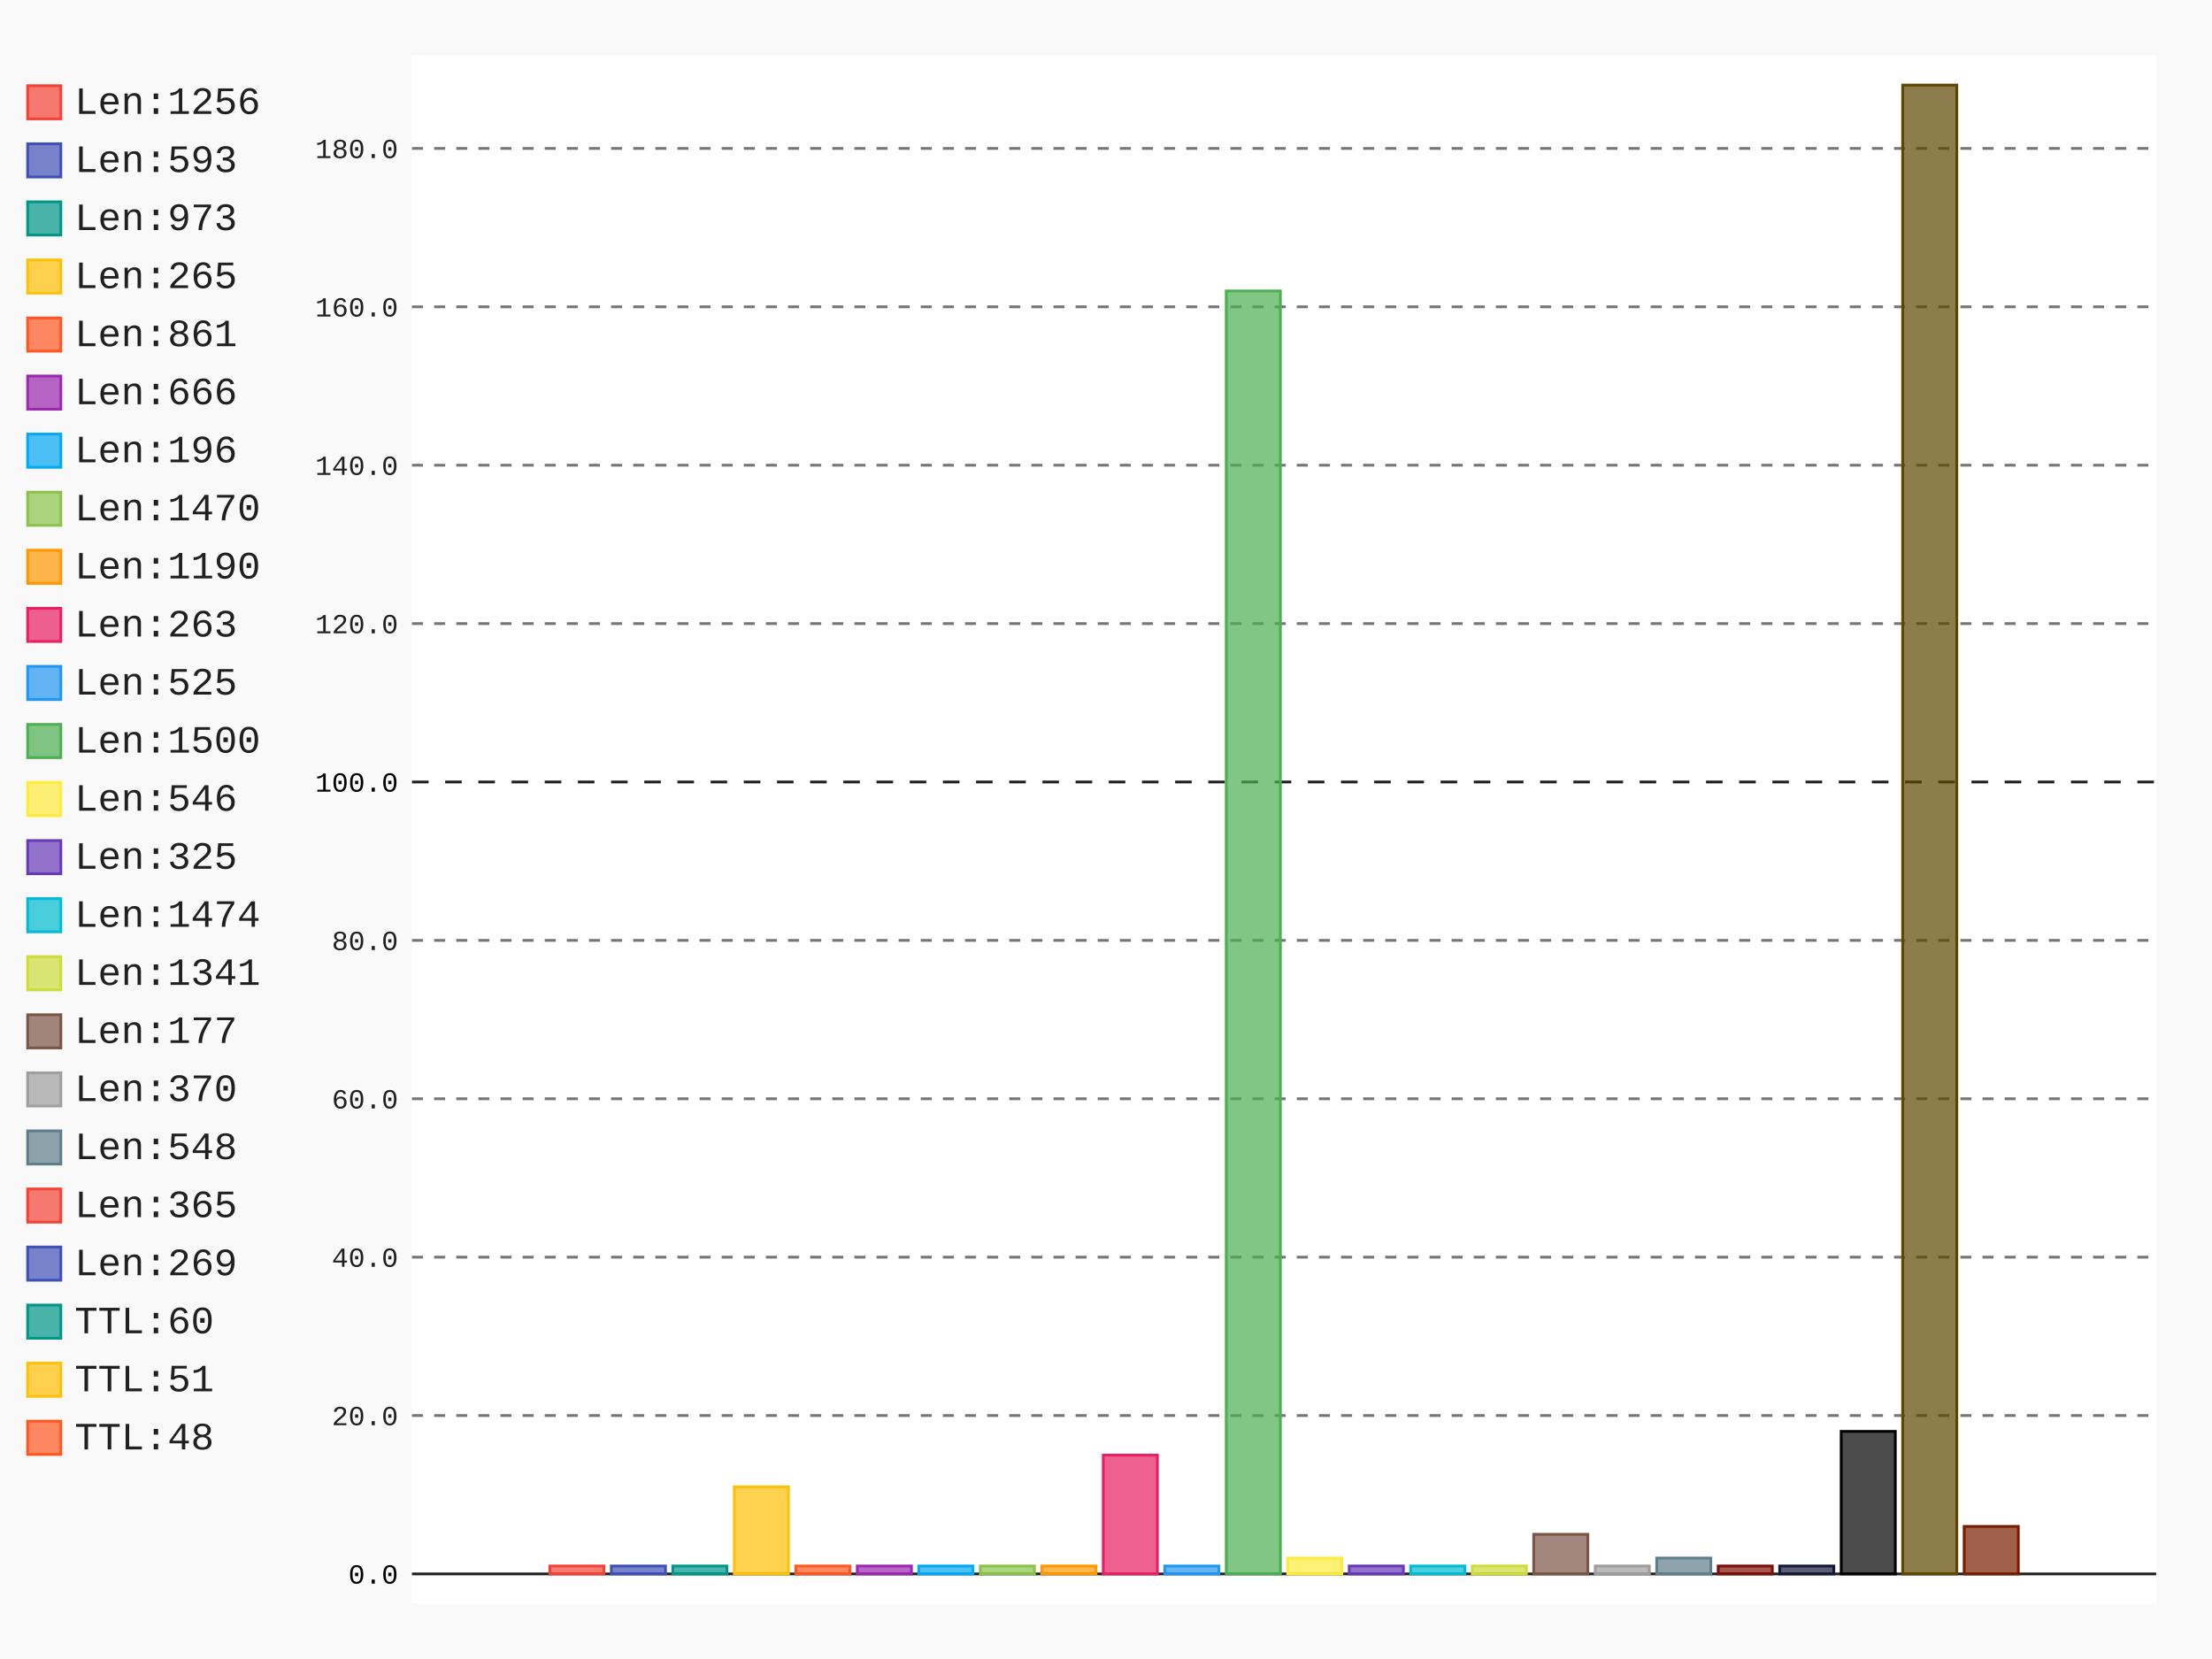
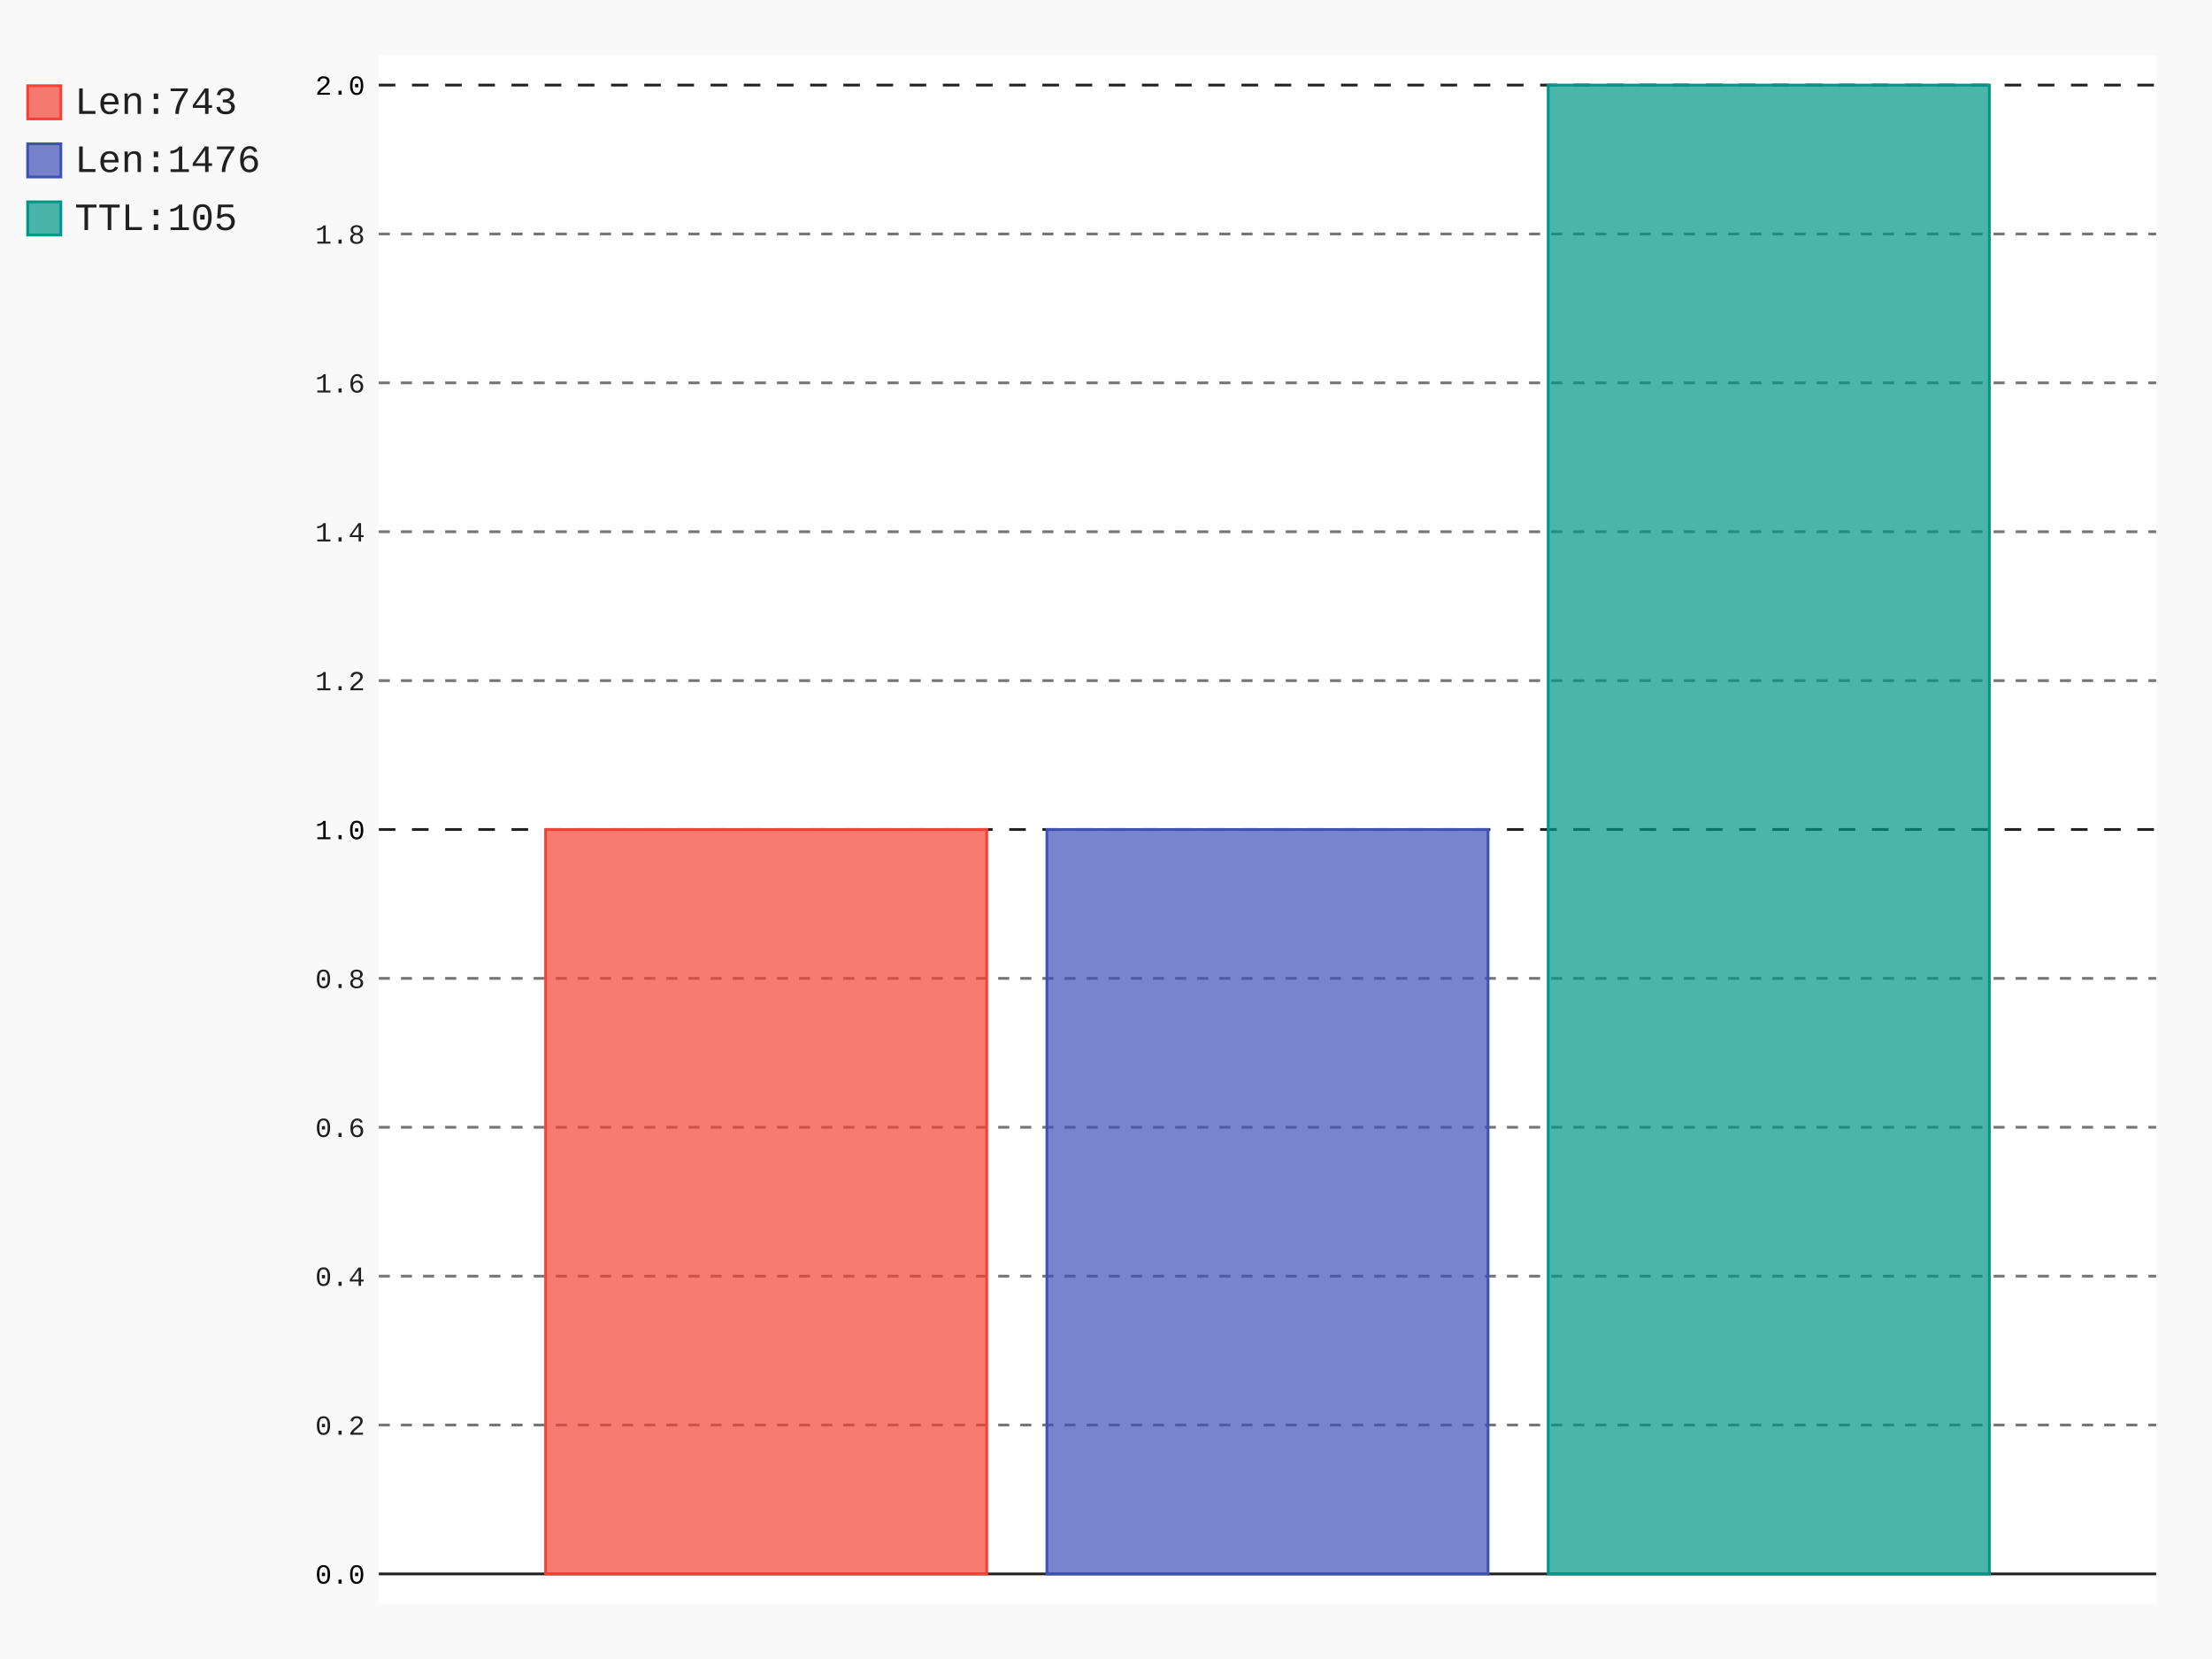
- <svg xmlns="http://www.w3.org/2000/svg" class="pygal-chart" id="chart-2fae2ee3-258e-4c8b-ba5e-ccacd463b4a2" viewBox="0 0 800 600">
+ <svg xmlns="http://www.w3.org/2000/svg" class="pygal-chart" id="chart-a4af8442-4770-4328-9e9b-a4558a7c954e" viewBox="0 0 800 600">
  <defs>
-     <style type="text/css">#chart-2fae2ee3-258e-4c8b-ba5e-ccacd463b4a2{-webkit-user-select:none;-webkit-font-smoothing:antialiased;font-family:Consolas,"Liberation Mono",Menlo,Courier,monospace}#chart-2fae2ee3-258e-4c8b-ba5e-ccacd463b4a2 .title{font-family:Consolas,"Liberation Mono",Menlo,Courier,monospace;font-size:16px}#chart-2fae2ee3-258e-4c8b-ba5e-ccacd463b4a2 .legends .legend text{font-family:Consolas,"Liberation Mono",Menlo,Courier,monospace;font-size:14px}#chart-2fae2ee3-258e-4c8b-ba5e-ccacd463b4a2 .axis text{font-family:Consolas,"Liberation Mono",Menlo,Courier,monospace;font-size:10px}#chart-2fae2ee3-258e-4c8b-ba5e-ccacd463b4a2 .axis text.major{font-family:Consolas,"Liberation Mono",Menlo,Courier,monospace;font-size:10px}#chart-2fae2ee3-258e-4c8b-ba5e-ccacd463b4a2 .text-overlay text.value{font-family:Consolas,"Liberation Mono",Menlo,Courier,monospace;font-size:16px}#chart-2fae2ee3-258e-4c8b-ba5e-ccacd463b4a2 .text-overlay text.label{font-family:Consolas,"Liberation Mono",Menlo,Courier,monospace;font-size:10px}#chart-2fae2ee3-258e-4c8b-ba5e-ccacd463b4a2 .tooltip{font-family:Consolas,"Liberation Mono",Menlo,Courier,monospace;font-size:14px}#chart-2fae2ee3-258e-4c8b-ba5e-ccacd463b4a2 text.no_data{font-family:Consolas,"Liberation Mono",Menlo,Courier,monospace;font-size:64px}
- #chart-2fae2ee3-258e-4c8b-ba5e-ccacd463b4a2{background-color:rgba(249,249,249,1)}#chart-2fae2ee3-258e-4c8b-ba5e-ccacd463b4a2 path,#chart-2fae2ee3-258e-4c8b-ba5e-ccacd463b4a2 line,#chart-2fae2ee3-258e-4c8b-ba5e-ccacd463b4a2 rect,#chart-2fae2ee3-258e-4c8b-ba5e-ccacd463b4a2 circle{-webkit-transition:150ms;-moz-transition:150ms;transition:150ms}#chart-2fae2ee3-258e-4c8b-ba5e-ccacd463b4a2 .graph &gt; .background{fill:rgba(249,249,249,1)}#chart-2fae2ee3-258e-4c8b-ba5e-ccacd463b4a2 .plot &gt; .background{fill:rgba(255,255,255,1)}#chart-2fae2ee3-258e-4c8b-ba5e-ccacd463b4a2 .graph{fill:rgba(0,0,0,.87)}#chart-2fae2ee3-258e-4c8b-ba5e-ccacd463b4a2 text.no_data{fill:rgba(0,0,0,1)}#chart-2fae2ee3-258e-4c8b-ba5e-ccacd463b4a2 .title{fill:rgba(0,0,0,1)}#chart-2fae2ee3-258e-4c8b-ba5e-ccacd463b4a2 .legends .legend text{fill:rgba(0,0,0,.87)}#chart-2fae2ee3-258e-4c8b-ba5e-ccacd463b4a2 .legends .legend:hover text{fill:rgba(0,0,0,1)}#chart-2fae2ee3-258e-4c8b-ba5e-ccacd463b4a2 .axis .line{stroke:rgba(0,0,0,1)}#chart-2fae2ee3-258e-4c8b-ba5e-ccacd463b4a2 .axis .guide.line{stroke:rgba(0,0,0,.54)}#chart-2fae2ee3-258e-4c8b-ba5e-ccacd463b4a2 .axis .major.line{stroke:rgba(0,0,0,.87)}#chart-2fae2ee3-258e-4c8b-ba5e-ccacd463b4a2 .axis text.major{fill:rgba(0,0,0,1)}#chart-2fae2ee3-258e-4c8b-ba5e-ccacd463b4a2 .axis.y .guides:hover .guide.line,#chart-2fae2ee3-258e-4c8b-ba5e-ccacd463b4a2 .line-graph .axis.x .guides:hover .guide.line,#chart-2fae2ee3-258e-4c8b-ba5e-ccacd463b4a2 .stackedline-graph .axis.x .guides:hover .guide.line,#chart-2fae2ee3-258e-4c8b-ba5e-ccacd463b4a2 .xy-graph .axis.x .guides:hover .guide.line{stroke:rgba(0,0,0,1)}#chart-2fae2ee3-258e-4c8b-ba5e-ccacd463b4a2 .axis .guides:hover text{fill:rgba(0,0,0,1)}#chart-2fae2ee3-258e-4c8b-ba5e-ccacd463b4a2 .reactive{fill-opacity:.7}#chart-2fae2ee3-258e-4c8b-ba5e-ccacd463b4a2 .ci{stroke:rgba(0,0,0,.87)}#chart-2fae2ee3-258e-4c8b-ba5e-ccacd463b4a2 .reactive.active,#chart-2fae2ee3-258e-4c8b-ba5e-ccacd463b4a2 .active .reactive{fill-opacity:.8;stroke-width:4}#chart-2fae2ee3-258e-4c8b-ba5e-ccacd463b4a2 .series text{fill:rgba(0,0,0,1)}#chart-2fae2ee3-258e-4c8b-ba5e-ccacd463b4a2 .tooltip rect{fill:rgba(255,255,255,1);stroke:rgba(0,0,0,1);-webkit-transition:opacity 150ms;-moz-transition:opacity 150ms;transition:opacity 150ms}#chart-2fae2ee3-258e-4c8b-ba5e-ccacd463b4a2 .tooltip .label{fill:rgba(0,0,0,.87)}#chart-2fae2ee3-258e-4c8b-ba5e-ccacd463b4a2 .tooltip .label{fill:rgba(0,0,0,.87)}#chart-2fae2ee3-258e-4c8b-ba5e-ccacd463b4a2 .tooltip .legend{font-size:.8em;fill:rgba(0,0,0,.54)}#chart-2fae2ee3-258e-4c8b-ba5e-ccacd463b4a2 .tooltip .x_label{font-size:.6em;fill:rgba(0,0,0,1)}#chart-2fae2ee3-258e-4c8b-ba5e-ccacd463b4a2 .tooltip .xlink{font-size:.5em;text-decoration:underline}#chart-2fae2ee3-258e-4c8b-ba5e-ccacd463b4a2 .tooltip .value{font-size:1.5em}#chart-2fae2ee3-258e-4c8b-ba5e-ccacd463b4a2 .map-element{fill:rgba(255,255,255,1);stroke:rgba(0,0,0,.54) !important}#chart-2fae2ee3-258e-4c8b-ba5e-ccacd463b4a2 .map-element .reactive{fill-opacity:inherit}#chart-2fae2ee3-258e-4c8b-ba5e-ccacd463b4a2 .color-0,#chart-2fae2ee3-258e-4c8b-ba5e-ccacd463b4a2 .color-0 a:visited{stroke:#f44336;fill:#f44336}#chart-2fae2ee3-258e-4c8b-ba5e-ccacd463b4a2 .color-1,#chart-2fae2ee3-258e-4c8b-ba5e-ccacd463b4a2 .color-1 a:visited{stroke:#3f51b5;fill:#3f51b5}#chart-2fae2ee3-258e-4c8b-ba5e-ccacd463b4a2 .color-2,#chart-2fae2ee3-258e-4c8b-ba5e-ccacd463b4a2 .color-2 a:visited{stroke:#009688;fill:#009688}#chart-2fae2ee3-258e-4c8b-ba5e-ccacd463b4a2 .color-3,#chart-2fae2ee3-258e-4c8b-ba5e-ccacd463b4a2 .color-3 a:visited{stroke:#ffc107;fill:#ffc107}#chart-2fae2ee3-258e-4c8b-ba5e-ccacd463b4a2 .color-4,#chart-2fae2ee3-258e-4c8b-ba5e-ccacd463b4a2 .color-4 a:visited{stroke:#ff5722;fill:#ff5722}#chart-2fae2ee3-258e-4c8b-ba5e-ccacd463b4a2 .color-5,#chart-2fae2ee3-258e-4c8b-ba5e-ccacd463b4a2 .color-5 a:visited{stroke:#9c27b0;fill:#9c27b0}#chart-2fae2ee3-258e-4c8b-ba5e-ccacd463b4a2 .color-6,#chart-2fae2ee3-258e-4c8b-ba5e-ccacd463b4a2 .color-6 a:visited{stroke:#03a9f4;fill:#03a9f4}#chart-2fae2ee3-258e-4c8b-ba5e-ccacd463b4a2 .color-7,#chart-2fae2ee3-258e-4c8b-ba5e-ccacd463b4a2 .color-7 a:visited{stroke:#8bc34a;fill:#8bc34a}#chart-2fae2ee3-258e-4c8b-ba5e-ccacd463b4a2 .color-8,#chart-2fae2ee3-258e-4c8b-ba5e-ccacd463b4a2 .color-8 a:visited{stroke:#ff9800;fill:#ff9800}#chart-2fae2ee3-258e-4c8b-ba5e-ccacd463b4a2 .color-9,#chart-2fae2ee3-258e-4c8b-ba5e-ccacd463b4a2 .color-9 a:visited{stroke:#e91e63;fill:#e91e63}#chart-2fae2ee3-258e-4c8b-ba5e-ccacd463b4a2 .color-10,#chart-2fae2ee3-258e-4c8b-ba5e-ccacd463b4a2 .color-10 a:visited{stroke:#2196f3;fill:#2196f3}#chart-2fae2ee3-258e-4c8b-ba5e-ccacd463b4a2 .color-11,#chart-2fae2ee3-258e-4c8b-ba5e-ccacd463b4a2 .color-11 a:visited{stroke:#4caf50;fill:#4caf50}#chart-2fae2ee3-258e-4c8b-ba5e-ccacd463b4a2 .color-12,#chart-2fae2ee3-258e-4c8b-ba5e-ccacd463b4a2 .color-12 a:visited{stroke:#ffeb3b;fill:#ffeb3b}#chart-2fae2ee3-258e-4c8b-ba5e-ccacd463b4a2 .color-13,#chart-2fae2ee3-258e-4c8b-ba5e-ccacd463b4a2 .color-13 a:visited{stroke:#673ab7;fill:#673ab7}#chart-2fae2ee3-258e-4c8b-ba5e-ccacd463b4a2 .color-14,#chart-2fae2ee3-258e-4c8b-ba5e-ccacd463b4a2 .color-14 a:visited{stroke:#00bcd4;fill:#00bcd4}#chart-2fae2ee3-258e-4c8b-ba5e-ccacd463b4a2 .color-15,#chart-2fae2ee3-258e-4c8b-ba5e-ccacd463b4a2 .color-15 a:visited{stroke:#cddc39;fill:#cddc39}#chart-2fae2ee3-258e-4c8b-ba5e-ccacd463b4a2 .color-16,#chart-2fae2ee3-258e-4c8b-ba5e-ccacd463b4a2 .color-16 a:visited{stroke:#795548;fill:#795548}#chart-2fae2ee3-258e-4c8b-ba5e-ccacd463b4a2 .color-17,#chart-2fae2ee3-258e-4c8b-ba5e-ccacd463b4a2 .color-17 a:visited{stroke:#9e9e9e;fill:#9e9e9e}#chart-2fae2ee3-258e-4c8b-ba5e-ccacd463b4a2 .color-18,#chart-2fae2ee3-258e-4c8b-ba5e-ccacd463b4a2 .color-18 a:visited{stroke:#607d8b;fill:#607d8b}#chart-2fae2ee3-258e-4c8b-ba5e-ccacd463b4a2 .color-19,#chart-2fae2ee3-258e-4c8b-ba5e-ccacd463b4a2 .color-19 a:visited{stroke:#7b0f07;fill:#7b0f07}#chart-2fae2ee3-258e-4c8b-ba5e-ccacd463b4a2 .color-20,#chart-2fae2ee3-258e-4c8b-ba5e-ccacd463b4a2 .color-20 a:visited{stroke:#141938;fill:#141938}#chart-2fae2ee3-258e-4c8b-ba5e-ccacd463b4a2 .color-21,#chart-2fae2ee3-258e-4c8b-ba5e-ccacd463b4a2 .color-21 a:visited{stroke:#000000;fill:#000000}#chart-2fae2ee3-258e-4c8b-ba5e-ccacd463b4a2 .color-22,#chart-2fae2ee3-258e-4c8b-ba5e-ccacd463b4a2 .color-22 a:visited{stroke:#5e4600;fill:#5e4600}#chart-2fae2ee3-258e-4c8b-ba5e-ccacd463b4a2 .color-23,#chart-2fae2ee3-258e-4c8b-ba5e-ccacd463b4a2 .color-23 a:visited{stroke:#791d00;fill:#791d00}#chart-2fae2ee3-258e-4c8b-ba5e-ccacd463b4a2 .text-overlay .color-0 text{fill:black}#chart-2fae2ee3-258e-4c8b-ba5e-ccacd463b4a2 .text-overlay .color-1 text{fill:black}#chart-2fae2ee3-258e-4c8b-ba5e-ccacd463b4a2 .text-overlay .color-2 text{fill:black}#chart-2fae2ee3-258e-4c8b-ba5e-ccacd463b4a2 .text-overlay .color-3 text{fill:black}#chart-2fae2ee3-258e-4c8b-ba5e-ccacd463b4a2 .text-overlay .color-4 text{fill:black}#chart-2fae2ee3-258e-4c8b-ba5e-ccacd463b4a2 .text-overlay .color-5 text{fill:black}#chart-2fae2ee3-258e-4c8b-ba5e-ccacd463b4a2 .text-overlay .color-6 text{fill:black}#chart-2fae2ee3-258e-4c8b-ba5e-ccacd463b4a2 .text-overlay .color-7 text{fill:black}#chart-2fae2ee3-258e-4c8b-ba5e-ccacd463b4a2 .text-overlay .color-8 text{fill:black}#chart-2fae2ee3-258e-4c8b-ba5e-ccacd463b4a2 .text-overlay .color-9 text{fill:black}#chart-2fae2ee3-258e-4c8b-ba5e-ccacd463b4a2 .text-overlay .color-10 text{fill:black}#chart-2fae2ee3-258e-4c8b-ba5e-ccacd463b4a2 .text-overlay .color-11 text{fill:black}#chart-2fae2ee3-258e-4c8b-ba5e-ccacd463b4a2 .text-overlay .color-12 text{fill:black}#chart-2fae2ee3-258e-4c8b-ba5e-ccacd463b4a2 .text-overlay .color-13 text{fill:black}#chart-2fae2ee3-258e-4c8b-ba5e-ccacd463b4a2 .text-overlay .color-14 text{fill:black}#chart-2fae2ee3-258e-4c8b-ba5e-ccacd463b4a2 .text-overlay .color-15 text{fill:black}#chart-2fae2ee3-258e-4c8b-ba5e-ccacd463b4a2 .text-overlay .color-16 text{fill:black}#chart-2fae2ee3-258e-4c8b-ba5e-ccacd463b4a2 .text-overlay .color-17 text{fill:black}#chart-2fae2ee3-258e-4c8b-ba5e-ccacd463b4a2 .text-overlay .color-18 text{fill:black}#chart-2fae2ee3-258e-4c8b-ba5e-ccacd463b4a2 .text-overlay .color-19 text{fill:black}#chart-2fae2ee3-258e-4c8b-ba5e-ccacd463b4a2 .text-overlay .color-20 text{fill:white}#chart-2fae2ee3-258e-4c8b-ba5e-ccacd463b4a2 .text-overlay .color-21 text{fill:white}#chart-2fae2ee3-258e-4c8b-ba5e-ccacd463b4a2 .text-overlay .color-22 text{fill:black}#chart-2fae2ee3-258e-4c8b-ba5e-ccacd463b4a2 .text-overlay .color-23 text{fill:black}
- #chart-2fae2ee3-258e-4c8b-ba5e-ccacd463b4a2 text.no_data{text-anchor:middle}#chart-2fae2ee3-258e-4c8b-ba5e-ccacd463b4a2 .guide.line{fill:none}#chart-2fae2ee3-258e-4c8b-ba5e-ccacd463b4a2 .centered{text-anchor:middle}#chart-2fae2ee3-258e-4c8b-ba5e-ccacd463b4a2 .title{text-anchor:middle}#chart-2fae2ee3-258e-4c8b-ba5e-ccacd463b4a2 .legends .legend text{fill-opacity:1}#chart-2fae2ee3-258e-4c8b-ba5e-ccacd463b4a2 .axis.x text{text-anchor:middle}#chart-2fae2ee3-258e-4c8b-ba5e-ccacd463b4a2 .axis.x:not(.web) text[transform]{text-anchor:start}#chart-2fae2ee3-258e-4c8b-ba5e-ccacd463b4a2 .axis.x:not(.web) text[transform].backwards{text-anchor:end}#chart-2fae2ee3-258e-4c8b-ba5e-ccacd463b4a2 .axis.y text{text-anchor:end}#chart-2fae2ee3-258e-4c8b-ba5e-ccacd463b4a2 .axis.y text[transform].backwards{text-anchor:start}#chart-2fae2ee3-258e-4c8b-ba5e-ccacd463b4a2 .axis.y2 text{text-anchor:start}#chart-2fae2ee3-258e-4c8b-ba5e-ccacd463b4a2 .axis.y2 text[transform].backwards{text-anchor:end}#chart-2fae2ee3-258e-4c8b-ba5e-ccacd463b4a2 .axis .guide.line{stroke-dasharray:4,4}#chart-2fae2ee3-258e-4c8b-ba5e-ccacd463b4a2 .axis .major.guide.line{stroke-dasharray:6,6}#chart-2fae2ee3-258e-4c8b-ba5e-ccacd463b4a2 .horizontal .axis.y .guide.line,#chart-2fae2ee3-258e-4c8b-ba5e-ccacd463b4a2 .horizontal .axis.y2 .guide.line,#chart-2fae2ee3-258e-4c8b-ba5e-ccacd463b4a2 .vertical .axis.x .guide.line{opacity:0}#chart-2fae2ee3-258e-4c8b-ba5e-ccacd463b4a2 .horizontal .axis.always_show .guide.line,#chart-2fae2ee3-258e-4c8b-ba5e-ccacd463b4a2 .vertical .axis.always_show .guide.line{opacity:1 !important}#chart-2fae2ee3-258e-4c8b-ba5e-ccacd463b4a2 .axis.y .guides:hover .guide.line,#chart-2fae2ee3-258e-4c8b-ba5e-ccacd463b4a2 .axis.y2 .guides:hover .guide.line,#chart-2fae2ee3-258e-4c8b-ba5e-ccacd463b4a2 .axis.x .guides:hover .guide.line{opacity:1}#chart-2fae2ee3-258e-4c8b-ba5e-ccacd463b4a2 .axis .guides:hover text{opacity:1}#chart-2fae2ee3-258e-4c8b-ba5e-ccacd463b4a2 .nofill{fill:none}#chart-2fae2ee3-258e-4c8b-ba5e-ccacd463b4a2 .subtle-fill{fill-opacity:.2}#chart-2fae2ee3-258e-4c8b-ba5e-ccacd463b4a2 .dot{stroke-width:1px;fill-opacity:1}#chart-2fae2ee3-258e-4c8b-ba5e-ccacd463b4a2 .dot.active{stroke-width:5px}#chart-2fae2ee3-258e-4c8b-ba5e-ccacd463b4a2 .dot.negative{fill:transparent}#chart-2fae2ee3-258e-4c8b-ba5e-ccacd463b4a2 text,#chart-2fae2ee3-258e-4c8b-ba5e-ccacd463b4a2 tspan{stroke:none !important}#chart-2fae2ee3-258e-4c8b-ba5e-ccacd463b4a2 .series text.active{opacity:1}#chart-2fae2ee3-258e-4c8b-ba5e-ccacd463b4a2 .tooltip rect{fill-opacity:.95;stroke-width:.5}#chart-2fae2ee3-258e-4c8b-ba5e-ccacd463b4a2 .tooltip text{fill-opacity:1}#chart-2fae2ee3-258e-4c8b-ba5e-ccacd463b4a2 .showable{visibility:hidden}#chart-2fae2ee3-258e-4c8b-ba5e-ccacd463b4a2 .showable.shown{visibility:visible}</style>
+     <style type="text/css">#chart-a4af8442-4770-4328-9e9b-a4558a7c954e{-webkit-user-select:none;-webkit-font-smoothing:antialiased;font-family:Consolas,"Liberation Mono",Menlo,Courier,monospace}#chart-a4af8442-4770-4328-9e9b-a4558a7c954e .title{font-family:Consolas,"Liberation Mono",Menlo,Courier,monospace;font-size:16px}#chart-a4af8442-4770-4328-9e9b-a4558a7c954e .legends .legend text{font-family:Consolas,"Liberation Mono",Menlo,Courier,monospace;font-size:14px}#chart-a4af8442-4770-4328-9e9b-a4558a7c954e .axis text{font-family:Consolas,"Liberation Mono",Menlo,Courier,monospace;font-size:10px}#chart-a4af8442-4770-4328-9e9b-a4558a7c954e .axis text.major{font-family:Consolas,"Liberation Mono",Menlo,Courier,monospace;font-size:10px}#chart-a4af8442-4770-4328-9e9b-a4558a7c954e .text-overlay text.value{font-family:Consolas,"Liberation Mono",Menlo,Courier,monospace;font-size:16px}#chart-a4af8442-4770-4328-9e9b-a4558a7c954e .text-overlay text.label{font-family:Consolas,"Liberation Mono",Menlo,Courier,monospace;font-size:10px}#chart-a4af8442-4770-4328-9e9b-a4558a7c954e .tooltip{font-family:Consolas,"Liberation Mono",Menlo,Courier,monospace;font-size:14px}#chart-a4af8442-4770-4328-9e9b-a4558a7c954e text.no_data{font-family:Consolas,"Liberation Mono",Menlo,Courier,monospace;font-size:64px}
+ #chart-a4af8442-4770-4328-9e9b-a4558a7c954e{background-color:rgba(249,249,249,1)}#chart-a4af8442-4770-4328-9e9b-a4558a7c954e path,#chart-a4af8442-4770-4328-9e9b-a4558a7c954e line,#chart-a4af8442-4770-4328-9e9b-a4558a7c954e rect,#chart-a4af8442-4770-4328-9e9b-a4558a7c954e circle{-webkit-transition:150ms;-moz-transition:150ms;transition:150ms}#chart-a4af8442-4770-4328-9e9b-a4558a7c954e .graph &gt; .background{fill:rgba(249,249,249,1)}#chart-a4af8442-4770-4328-9e9b-a4558a7c954e .plot &gt; .background{fill:rgba(255,255,255,1)}#chart-a4af8442-4770-4328-9e9b-a4558a7c954e .graph{fill:rgba(0,0,0,.87)}#chart-a4af8442-4770-4328-9e9b-a4558a7c954e text.no_data{fill:rgba(0,0,0,1)}#chart-a4af8442-4770-4328-9e9b-a4558a7c954e .title{fill:rgba(0,0,0,1)}#chart-a4af8442-4770-4328-9e9b-a4558a7c954e .legends .legend text{fill:rgba(0,0,0,.87)}#chart-a4af8442-4770-4328-9e9b-a4558a7c954e .legends .legend:hover text{fill:rgba(0,0,0,1)}#chart-a4af8442-4770-4328-9e9b-a4558a7c954e .axis .line{stroke:rgba(0,0,0,1)}#chart-a4af8442-4770-4328-9e9b-a4558a7c954e .axis .guide.line{stroke:rgba(0,0,0,.54)}#chart-a4af8442-4770-4328-9e9b-a4558a7c954e .axis .major.line{stroke:rgba(0,0,0,.87)}#chart-a4af8442-4770-4328-9e9b-a4558a7c954e .axis text.major{fill:rgba(0,0,0,1)}#chart-a4af8442-4770-4328-9e9b-a4558a7c954e .axis.y .guides:hover .guide.line,#chart-a4af8442-4770-4328-9e9b-a4558a7c954e .line-graph .axis.x .guides:hover .guide.line,#chart-a4af8442-4770-4328-9e9b-a4558a7c954e .stackedline-graph .axis.x .guides:hover .guide.line,#chart-a4af8442-4770-4328-9e9b-a4558a7c954e .xy-graph .axis.x .guides:hover .guide.line{stroke:rgba(0,0,0,1)}#chart-a4af8442-4770-4328-9e9b-a4558a7c954e .axis .guides:hover text{fill:rgba(0,0,0,1)}#chart-a4af8442-4770-4328-9e9b-a4558a7c954e .reactive{fill-opacity:.7}#chart-a4af8442-4770-4328-9e9b-a4558a7c954e .ci{stroke:rgba(0,0,0,.87)}#chart-a4af8442-4770-4328-9e9b-a4558a7c954e .reactive.active,#chart-a4af8442-4770-4328-9e9b-a4558a7c954e .active .reactive{fill-opacity:.8;stroke-width:4}#chart-a4af8442-4770-4328-9e9b-a4558a7c954e .series text{fill:rgba(0,0,0,1)}#chart-a4af8442-4770-4328-9e9b-a4558a7c954e .tooltip rect{fill:rgba(255,255,255,1);stroke:rgba(0,0,0,1);-webkit-transition:opacity 150ms;-moz-transition:opacity 150ms;transition:opacity 150ms}#chart-a4af8442-4770-4328-9e9b-a4558a7c954e .tooltip .label{fill:rgba(0,0,0,.87)}#chart-a4af8442-4770-4328-9e9b-a4558a7c954e .tooltip .label{fill:rgba(0,0,0,.87)}#chart-a4af8442-4770-4328-9e9b-a4558a7c954e .tooltip .legend{font-size:.8em;fill:rgba(0,0,0,.54)}#chart-a4af8442-4770-4328-9e9b-a4558a7c954e .tooltip .x_label{font-size:.6em;fill:rgba(0,0,0,1)}#chart-a4af8442-4770-4328-9e9b-a4558a7c954e .tooltip .xlink{font-size:.5em;text-decoration:underline}#chart-a4af8442-4770-4328-9e9b-a4558a7c954e .tooltip .value{font-size:1.5em}#chart-a4af8442-4770-4328-9e9b-a4558a7c954e .map-element{fill:rgba(255,255,255,1);stroke:rgba(0,0,0,.54) !important}#chart-a4af8442-4770-4328-9e9b-a4558a7c954e .map-element .reactive{fill-opacity:inherit}#chart-a4af8442-4770-4328-9e9b-a4558a7c954e .color-0,#chart-a4af8442-4770-4328-9e9b-a4558a7c954e .color-0 a:visited{stroke:#F44336;fill:#F44336}#chart-a4af8442-4770-4328-9e9b-a4558a7c954e .color-1,#chart-a4af8442-4770-4328-9e9b-a4558a7c954e .color-1 a:visited{stroke:#3F51B5;fill:#3F51B5}#chart-a4af8442-4770-4328-9e9b-a4558a7c954e .color-2,#chart-a4af8442-4770-4328-9e9b-a4558a7c954e .color-2 a:visited{stroke:#009688;fill:#009688}#chart-a4af8442-4770-4328-9e9b-a4558a7c954e .text-overlay .color-0 text{fill:black}#chart-a4af8442-4770-4328-9e9b-a4558a7c954e .text-overlay .color-1 text{fill:black}#chart-a4af8442-4770-4328-9e9b-a4558a7c954e .text-overlay .color-2 text{fill:black}
+ #chart-a4af8442-4770-4328-9e9b-a4558a7c954e text.no_data{text-anchor:middle}#chart-a4af8442-4770-4328-9e9b-a4558a7c954e .guide.line{fill:none}#chart-a4af8442-4770-4328-9e9b-a4558a7c954e .centered{text-anchor:middle}#chart-a4af8442-4770-4328-9e9b-a4558a7c954e .title{text-anchor:middle}#chart-a4af8442-4770-4328-9e9b-a4558a7c954e .legends .legend text{fill-opacity:1}#chart-a4af8442-4770-4328-9e9b-a4558a7c954e .axis.x text{text-anchor:middle}#chart-a4af8442-4770-4328-9e9b-a4558a7c954e .axis.x:not(.web) text[transform]{text-anchor:start}#chart-a4af8442-4770-4328-9e9b-a4558a7c954e .axis.x:not(.web) text[transform].backwards{text-anchor:end}#chart-a4af8442-4770-4328-9e9b-a4558a7c954e .axis.y text{text-anchor:end}#chart-a4af8442-4770-4328-9e9b-a4558a7c954e .axis.y text[transform].backwards{text-anchor:start}#chart-a4af8442-4770-4328-9e9b-a4558a7c954e .axis.y2 text{text-anchor:start}#chart-a4af8442-4770-4328-9e9b-a4558a7c954e .axis.y2 text[transform].backwards{text-anchor:end}#chart-a4af8442-4770-4328-9e9b-a4558a7c954e .axis .guide.line{stroke-dasharray:4,4}#chart-a4af8442-4770-4328-9e9b-a4558a7c954e .axis .major.guide.line{stroke-dasharray:6,6}#chart-a4af8442-4770-4328-9e9b-a4558a7c954e .horizontal .axis.y .guide.line,#chart-a4af8442-4770-4328-9e9b-a4558a7c954e .horizontal .axis.y2 .guide.line,#chart-a4af8442-4770-4328-9e9b-a4558a7c954e .vertical .axis.x .guide.line{opacity:0}#chart-a4af8442-4770-4328-9e9b-a4558a7c954e .horizontal .axis.always_show .guide.line,#chart-a4af8442-4770-4328-9e9b-a4558a7c954e .vertical .axis.always_show .guide.line{opacity:1 !important}#chart-a4af8442-4770-4328-9e9b-a4558a7c954e .axis.y .guides:hover .guide.line,#chart-a4af8442-4770-4328-9e9b-a4558a7c954e .axis.y2 .guides:hover .guide.line,#chart-a4af8442-4770-4328-9e9b-a4558a7c954e .axis.x .guides:hover .guide.line{opacity:1}#chart-a4af8442-4770-4328-9e9b-a4558a7c954e .axis .guides:hover text{opacity:1}#chart-a4af8442-4770-4328-9e9b-a4558a7c954e .nofill{fill:none}#chart-a4af8442-4770-4328-9e9b-a4558a7c954e .subtle-fill{fill-opacity:.2}#chart-a4af8442-4770-4328-9e9b-a4558a7c954e .dot{stroke-width:1px;fill-opacity:1}#chart-a4af8442-4770-4328-9e9b-a4558a7c954e .dot.active{stroke-width:5px}#chart-a4af8442-4770-4328-9e9b-a4558a7c954e .dot.negative{fill:transparent}#chart-a4af8442-4770-4328-9e9b-a4558a7c954e text,#chart-a4af8442-4770-4328-9e9b-a4558a7c954e tspan{stroke:none !important}#chart-a4af8442-4770-4328-9e9b-a4558a7c954e .series text.active{opacity:1}#chart-a4af8442-4770-4328-9e9b-a4558a7c954e .tooltip rect{fill-opacity:.95;stroke-width:.5}#chart-a4af8442-4770-4328-9e9b-a4558a7c954e .tooltip text{fill-opacity:1}#chart-a4af8442-4770-4328-9e9b-a4558a7c954e .showable{visibility:hidden}#chart-a4af8442-4770-4328-9e9b-a4558a7c954e .showable.shown{visibility:visible}</style>
  </defs>
  <g class="graph bar-graph vertical">
    <rect class="background" height="600" width="800" x="0" y="0" />
-     <g class="plot" transform="translate(149, 20)">
-       <rect class="background" height="560" width="630.8" x="0" y="0" />
+     <g class="plot" transform="translate(137, 20)">
+       <rect class="background" height="560" width="642.8" x="0" y="0" />
      <g class="axis y">
        <g class="guides">
-           <path class="major line" d="M0 549.231 h630.8" />
+           <path class="major line" d="M0 549.231 h642.8" />
          <text class="major" x="-5" y="552.731">0.0</text>
        </g>
        <g class="guides">
-           <path class="guide line" d="M0 491.948 h630.8" />
-           <text class="" x="-5" y="495.448">20.0</text>
+           <path class="guide line" d="M0 495.385 h642.8" />
+           <text class="" x="-5" y="498.885">0.2</text>
        </g>
        <g class="guides">
-           <path class="guide line" d="M0 434.664 h630.8" />
-           <text class="" x="-5" y="438.164">40.0</text>
+           <path class="guide line" d="M0 441.538 h642.8" />
+           <text class="" x="-5" y="445.038">0.4</text>
        </g>
        <g class="guides">
-           <path class="guide line" d="M0 377.381 h630.8" />
-           <text class="" x="-5" y="380.881">60.0</text>
+           <path class="guide line" d="M0 387.692 h642.8" />
+           <text class="" x="-5" y="391.192">0.6</text>
        </g>
        <g class="guides">
-           <path class="guide line" d="M0 320.098 h630.8" />
-           <text class="" x="-5" y="323.598">80.0</text>
+           <path class="guide line" d="M0 333.846 h642.8" />
+           <text class="" x="-5" y="337.346">0.8</text>
        </g>
        <g class="guides">
-           <path class="major guide line" d="M0 262.815 h630.8" />
-           <text class="major" x="-5" y="266.315">100.0</text>
+           <path class="major guide line" d="M0 280 h642.8" />
+           <text class="major" x="-5" y="283.5">1.0</text>
        </g>
        <g class="guides">
-           <path class="guide line" d="M0 205.532 h630.8" />
-           <text class="" x="-5" y="209.032">120.0</text>
+           <path class="guide line" d="M0 226.154 h642.8" />
+           <text class="" x="-5" y="229.654">1.2</text>
        </g>
        <g class="guides">
-           <path class="guide line" d="M0 148.249 h630.8" />
-           <text class="" x="-5" y="151.749">140.0</text>
+           <path class="guide line" d="M0 172.308 h642.8" />
+           <text class="" x="-5" y="175.808">1.4</text>
        </g>
        <g class="guides">
-           <path class="guide line" d="M0 90.966 h630.8" />
-           <text class="" x="-5" y="94.466">160.0</text>
+           <path class="guide line" d="M0 118.462 h642.8" />
+           <text class="" x="-5" y="121.962">1.6</text>
        </g>
        <g class="guides">
-           <path class="guide line" d="M0 33.682 h630.8" />
-           <text class="" x="-5" y="37.182">180.0</text>
+           <path class="guide line" d="M0 64.615 h642.8" />
+           <text class="" x="-5" y="68.115">1.8</text>
+         </g>
+         <g class="guides">
+           <path class="major guide line" d="M0 10.769 h642.8" />
+           <text class="major" x="-5" y="14.269">2.0</text>
        </g>
      </g>
      <g class="series serie-0 color-0">
        <g class="bars">
          <g class="bar">
-             <rect class="rect reactive tooltip-trigger" height="2.864" rx="0" ry="0" width="19.571" x="49.857" y="546.367" />
+             <rect class="rect reactive tooltip-trigger" height="269.231" rx="0" ry="0" width="159.546" x="60.324" y="280.0" />
          </g>
        </g>
      </g>
      <g class="series serie-1 color-1">
        <g class="bars">
          <g class="bar">
-             <rect class="rect reactive tooltip-trigger" height="2.864" rx="0" ry="0" width="19.571" x="72.097" y="546.367" />
+             <rect class="rect reactive tooltip-trigger" height="269.231" rx="0" ry="0" width="159.546" x="241.627" y="280.0" />
          </g>
        </g>
      </g>
      <g class="series serie-2 color-2">
        <g class="bars">
          <g class="bar">
-             <rect class="rect reactive tooltip-trigger" height="2.864" rx="0" ry="0" width="19.571" x="94.337" y="546.367" />
-           </g>
-         </g>
-       </g>
-       <g class="series serie-3 color-3">
-         <g class="bars">
-           <g class="bar">
-             <rect class="rect reactive tooltip-trigger" height="31.506" rx="0" ry="0" width="19.571" x="116.577" y="517.725" />
-           </g>
-         </g>
-       </g>
-       <g class="series serie-4 color-4">
-         <g class="bars">
-           <g class="bar">
-             <rect class="rect reactive tooltip-trigger" height="2.864" rx="0" ry="0" width="19.571" x="138.816" y="546.367" />
-           </g>
-         </g>
-       </g>
-       <g class="series serie-5 color-5">
-         <g class="bars">
-           <g class="bar">
-             <rect class="rect reactive tooltip-trigger" height="2.864" rx="0" ry="0" width="19.571" x="161.056" y="546.367" />
-           </g>
-         </g>
-       </g>
-       <g class="series serie-6 color-6">
-         <g class="bars">
-           <g class="bar">
-             <rect class="rect reactive tooltip-trigger" height="2.864" rx="0" ry="0" width="19.571" x="183.296" y="546.367" />
-           </g>
-         </g>
-       </g>
-       <g class="series serie-7 color-7">
-         <g class="bars">
-           <g class="bar">
-             <rect class="rect reactive tooltip-trigger" height="2.864" rx="0" ry="0" width="19.571" x="205.536" y="546.367" />
-           </g>
-         </g>
-       </g>
-       <g class="series serie-8 color-8">
-         <g class="bars">
-           <g class="bar">
-             <rect class="rect reactive tooltip-trigger" height="2.864" rx="0" ry="0" width="19.571" x="227.775" y="546.367" />
-           </g>
-         </g>
-       </g>
-       <g class="series serie-9 color-9">
-         <g class="bars">
-           <g class="bar">
-             <rect class="rect reactive tooltip-trigger" height="42.962" rx="0" ry="0" width="19.571" x="250.015" y="506.268" />
-           </g>
-         </g>
-       </g>
-       <g class="series serie-10 color-10">
-         <g class="bars">
-           <g class="bar">
-             <rect class="rect reactive tooltip-trigger" height="2.864" rx="0" ry="0" width="19.571" x="272.255" y="546.367" />
-           </g>
-         </g>
-       </g>
-       <g class="series serie-11 color-11">
-         <g class="bars">
-           <g class="bar">
-             <rect class="rect reactive tooltip-trigger" height="463.993" rx="0" ry="0" width="19.571" x="294.495" y="85.237" />
-           </g>
-         </g>
-       </g>
-       <g class="series serie-12 color-12">
-         <g class="bars">
-           <g class="bar">
-             <rect class="rect reactive tooltip-trigger" height="5.728" rx="0" ry="0" width="19.571" x="316.734" y="543.502" />
-           </g>
-         </g>
-       </g>
-       <g class="series serie-13 color-13">
-         <g class="bars">
-           <g class="bar">
-             <rect class="rect reactive tooltip-trigger" height="2.864" rx="0" ry="0" width="19.571" x="338.974" y="546.367" />
-           </g>
-         </g>
-       </g>
-       <g class="series serie-14 color-14">
-         <g class="bars">
-           <g class="bar">
-             <rect class="rect reactive tooltip-trigger" height="2.864" rx="0" ry="0" width="19.571" x="361.214" y="546.367" />
-           </g>
-         </g>
-       </g>
-       <g class="series serie-15 color-15">
-         <g class="bars">
-           <g class="bar">
-             <rect class="rect reactive tooltip-trigger" height="2.864" rx="0" ry="0" width="19.571" x="383.454" y="546.367" />
-           </g>
-         </g>
-       </g>
-       <g class="series serie-16 color-16">
-         <g class="bars">
-           <g class="bar">
-             <rect class="rect reactive tooltip-trigger" height="14.321" rx="0" ry="0" width="19.571" x="405.693" y="534.91" />
-           </g>
-         </g>
-       </g>
-       <g class="series serie-17 color-17">
-         <g class="bars">
-           <g class="bar">
-             <rect class="rect reactive tooltip-trigger" height="2.864" rx="0" ry="0" width="19.571" x="427.933" y="546.367" />
-           </g>
-         </g>
-       </g>
-       <g class="series serie-18 color-18">
-         <g class="bars">
-           <g class="bar">
-             <rect class="rect reactive tooltip-trigger" height="5.728" rx="0" ry="0" width="19.571" x="450.173" y="543.502" />
-           </g>
-         </g>
-       </g>
-       <g class="series serie-19 color-19">
-         <g class="bars">
-           <g class="bar">
-             <rect class="rect reactive tooltip-trigger" height="2.864" rx="0" ry="0" width="19.571" x="472.413" y="546.367" />
-           </g>
-         </g>
-       </g>
-       <g class="series serie-20 color-20">
-         <g class="bars">
-           <g class="bar">
-             <rect class="rect reactive tooltip-trigger" height="2.864" rx="0" ry="0" width="19.571" x="494.652" y="546.367" />
-           </g>
-         </g>
-       </g>
-       <g class="series serie-21 color-21">
-         <g class="bars">
-           <g class="bar">
-             <rect class="rect reactive tooltip-trigger" height="51.555" rx="0" ry="0" width="19.571" x="516.892" y="497.676" />
-           </g>
-         </g>
-       </g>
-       <g class="series serie-22 color-22">
-         <g class="bars">
-           <g class="bar">
-             <rect class="rect reactive tooltip-trigger" height="538.462" rx="0" ry="0" width="19.571" x="539.132" y="10.769" />
-           </g>
-         </g>
-       </g>
-       <g class="series serie-23 color-23">
-         <g class="bars">
-           <g class="bar">
-             <rect class="rect reactive tooltip-trigger" height="17.185" rx="0" ry="0" width="19.571" x="561.372" y="532.046" />
+             <rect class="rect reactive tooltip-trigger" height="538.462" rx="0" ry="0" width="159.546" x="422.929" y="10.769" />
          </g>
        </g>
      </g>
    </g>
    <g class="titles" />
-     <g class="plot overlay" transform="translate(149, 20)">
+     <g class="plot overlay" transform="translate(137, 20)">
      <g class="series serie-0 color-0" />
      <g class="series serie-1 color-1" />
      <g class="series serie-2 color-2" />
-       <g class="series serie-3 color-3" />
-       <g class="series serie-4 color-4" />
-       <g class="series serie-5 color-5" />
-       <g class="series serie-6 color-6" />
-       <g class="series serie-7 color-7" />
-       <g class="series serie-8 color-8" />
-       <g class="series serie-9 color-9" />
-       <g class="series serie-10 color-10" />
-       <g class="series serie-11 color-11" />
-       <g class="series serie-12 color-12" />
-       <g class="series serie-13 color-13" />
-       <g class="series serie-14 color-14" />
-       <g class="series serie-15 color-15" />
-       <g class="series serie-16 color-16" />
-       <g class="series serie-17 color-17" />
-       <g class="series serie-18 color-18" />
-       <g class="series serie-19 color-19" />
-       <g class="series serie-20 color-20" />
-       <g class="series serie-21 color-21" />
-       <g class="series serie-22 color-22" />
-       <g class="series serie-23 color-23" />
    </g>
-     <g class="plot text-overlay" transform="translate(149, 20)">
+     <g class="plot text-overlay" transform="translate(137, 20)">
      <g class="series serie-0 color-0" />
      <g class="series serie-1 color-1" />
      <g class="series serie-2 color-2" />
-       <g class="series serie-3 color-3" />
-       <g class="series serie-4 color-4" />
-       <g class="series serie-5 color-5" />
-       <g class="series serie-6 color-6" />
-       <g class="series serie-7 color-7" />
-       <g class="series serie-8 color-8" />
-       <g class="series serie-9 color-9" />
-       <g class="series serie-10 color-10" />
-       <g class="series serie-11 color-11" />
-       <g class="series serie-12 color-12" />
-       <g class="series serie-13 color-13" />
-       <g class="series serie-14 color-14" />
-       <g class="series serie-15 color-15" />
-       <g class="series serie-16 color-16" />
-       <g class="series serie-17 color-17" />
-       <g class="series serie-18 color-18" />
-       <g class="series serie-19 color-19" />
-       <g class="series serie-20 color-20" />
-       <g class="series serie-21 color-21" />
-       <g class="series serie-22 color-22" />
-       <g class="series serie-23 color-23" />
    </g>
-     <g class="plot tooltip-overlay" transform="translate(149, 20)">
+     <g class="plot tooltip-overlay" transform="translate(137, 20)">
      <g class="tooltip" style="opacity: 0" transform="translate(0 0)">
        <rect class="tooltip-box" height="0" rx="0" ry="0" width="0" />
        <g class="text" />
      </g>
    </g>
    <g class="legends" transform="translate(10, 30)">
      <g class="legend reactive activate-serie" id="activate-serie-0">
        <rect class="color-0 reactive" height="12" width="12" x="0.0" y="1.0" />
-         <text x="17.0" y="11.2">Len:1256</text>
+         <text x="17.0" y="11.2">Len:743</text>
      </g>
      <g class="legend reactive activate-serie" id="activate-serie-1">
        <rect class="color-1 reactive" height="12" width="12" x="0.0" y="22.0" />
-         <text x="17.0" y="32.2">Len:593</text>
+         <text x="17.0" y="32.2">Len:1476</text>
      </g>
      <g class="legend reactive activate-serie" id="activate-serie-2">
        <rect class="color-2 reactive" height="12" width="12" x="0.0" y="43.0" />
-         <text x="17.0" y="53.2">Len:973</text>
-       </g>
-       <g class="legend reactive activate-serie" id="activate-serie-3">
-         <rect class="color-3 reactive" height="12" width="12" x="0.0" y="64.0" />
-         <text x="17.0" y="74.2">Len:265</text>
-       </g>
-       <g class="legend reactive activate-serie" id="activate-serie-4">
-         <rect class="color-4 reactive" height="12" width="12" x="0.0" y="85.0" />
-         <text x="17.0" y="95.2">Len:861</text>
-       </g>
-       <g class="legend reactive activate-serie" id="activate-serie-5">
-         <rect class="color-5 reactive" height="12" width="12" x="0.0" y="106.0" />
-         <text x="17.0" y="116.2">Len:666</text>
-       </g>
-       <g class="legend reactive activate-serie" id="activate-serie-6">
-         <rect class="color-6 reactive" height="12" width="12" x="0.0" y="127.0" />
-         <text x="17.0" y="137.2">Len:196</text>
-       </g>
-       <g class="legend reactive activate-serie" id="activate-serie-7">
-         <rect class="color-7 reactive" height="12" width="12" x="0.0" y="148.0" />
-         <text x="17.0" y="158.2">Len:1470</text>
-       </g>
-       <g class="legend reactive activate-serie" id="activate-serie-8">
-         <rect class="color-8 reactive" height="12" width="12" x="0.0" y="169.0" />
-         <text x="17.0" y="179.2">Len:1190</text>
-       </g>
-       <g class="legend reactive activate-serie" id="activate-serie-9">
-         <rect class="color-9 reactive" height="12" width="12" x="0.0" y="190.0" />
-         <text x="17.0" y="200.2">Len:263</text>
-       </g>
-       <g class="legend reactive activate-serie" id="activate-serie-10">
-         <rect class="color-10 reactive" height="12" width="12" x="0.0" y="211.0" />
-         <text x="17.0" y="221.2">Len:525</text>
-       </g>
-       <g class="legend reactive activate-serie" id="activate-serie-11">
-         <rect class="color-11 reactive" height="12" width="12" x="0.0" y="232.0" />
-         <text x="17.0" y="242.2">Len:1500</text>
-       </g>
-       <g class="legend reactive activate-serie" id="activate-serie-12">
-         <rect class="color-12 reactive" height="12" width="12" x="0.0" y="253.0" />
-         <text x="17.0" y="263.2">Len:546</text>
-       </g>
-       <g class="legend reactive activate-serie" id="activate-serie-13">
-         <rect class="color-13 reactive" height="12" width="12" x="0.0" y="274.0" />
-         <text x="17.0" y="284.2">Len:325</text>
-       </g>
-       <g class="legend reactive activate-serie" id="activate-serie-14">
-         <rect class="color-14 reactive" height="12" width="12" x="0.0" y="295.0" />
-         <text x="17.0" y="305.2">Len:1474</text>
-       </g>
-       <g class="legend reactive activate-serie" id="activate-serie-15">
-         <rect class="color-15 reactive" height="12" width="12" x="0.0" y="316.0" />
-         <text x="17.0" y="326.2">Len:1341</text>
-       </g>
-       <g class="legend reactive activate-serie" id="activate-serie-16">
-         <rect class="color-16 reactive" height="12" width="12" x="0.0" y="337.0" />
-         <text x="17.0" y="347.2">Len:177</text>
-       </g>
-       <g class="legend reactive activate-serie" id="activate-serie-17">
-         <rect class="color-17 reactive" height="12" width="12" x="0.0" y="358.0" />
-         <text x="17.0" y="368.2">Len:370</text>
-       </g>
-       <g class="legend reactive activate-serie" id="activate-serie-18">
-         <rect class="color-18 reactive" height="12" width="12" x="0.0" y="379.0" />
-         <text x="17.0" y="389.2">Len:548</text>
-       </g>
-       <g class="legend reactive activate-serie" id="activate-serie-19">
-         <rect class="color-0 reactive" height="12" width="12" x="0.0" y="400.0" />
-         <text x="17.0" y="410.2">Len:365</text>
-       </g>
-       <g class="legend reactive activate-serie" id="activate-serie-20">
-         <rect class="color-1 reactive" height="12" width="12" x="0.0" y="421.0" />
-         <text x="17.0" y="431.2">Len:269</text>
-       </g>
-       <g class="legend reactive activate-serie" id="activate-serie-21">
-         <rect class="color-2 reactive" height="12" width="12" x="0.0" y="442.0" />
-         <text x="17.0" y="452.2">TTL:60</text>
-       </g>
-       <g class="legend reactive activate-serie" id="activate-serie-22">
-         <rect class="color-3 reactive" height="12" width="12" x="0.0" y="463.0" />
-         <text x="17.0" y="473.2">TTL:51</text>
-       </g>
-       <g class="legend reactive activate-serie" id="activate-serie-23">
-         <rect class="color-4 reactive" height="12" width="12" x="0.0" y="484.0" />
-         <text x="17.0" y="494.2">TTL:48</text>
+         <text x="17.0" y="53.2">TTL:105</text>
      </g>
    </g>
    <g class="legends" transform="translate(790, 30)" />
  </g>
</svg>
